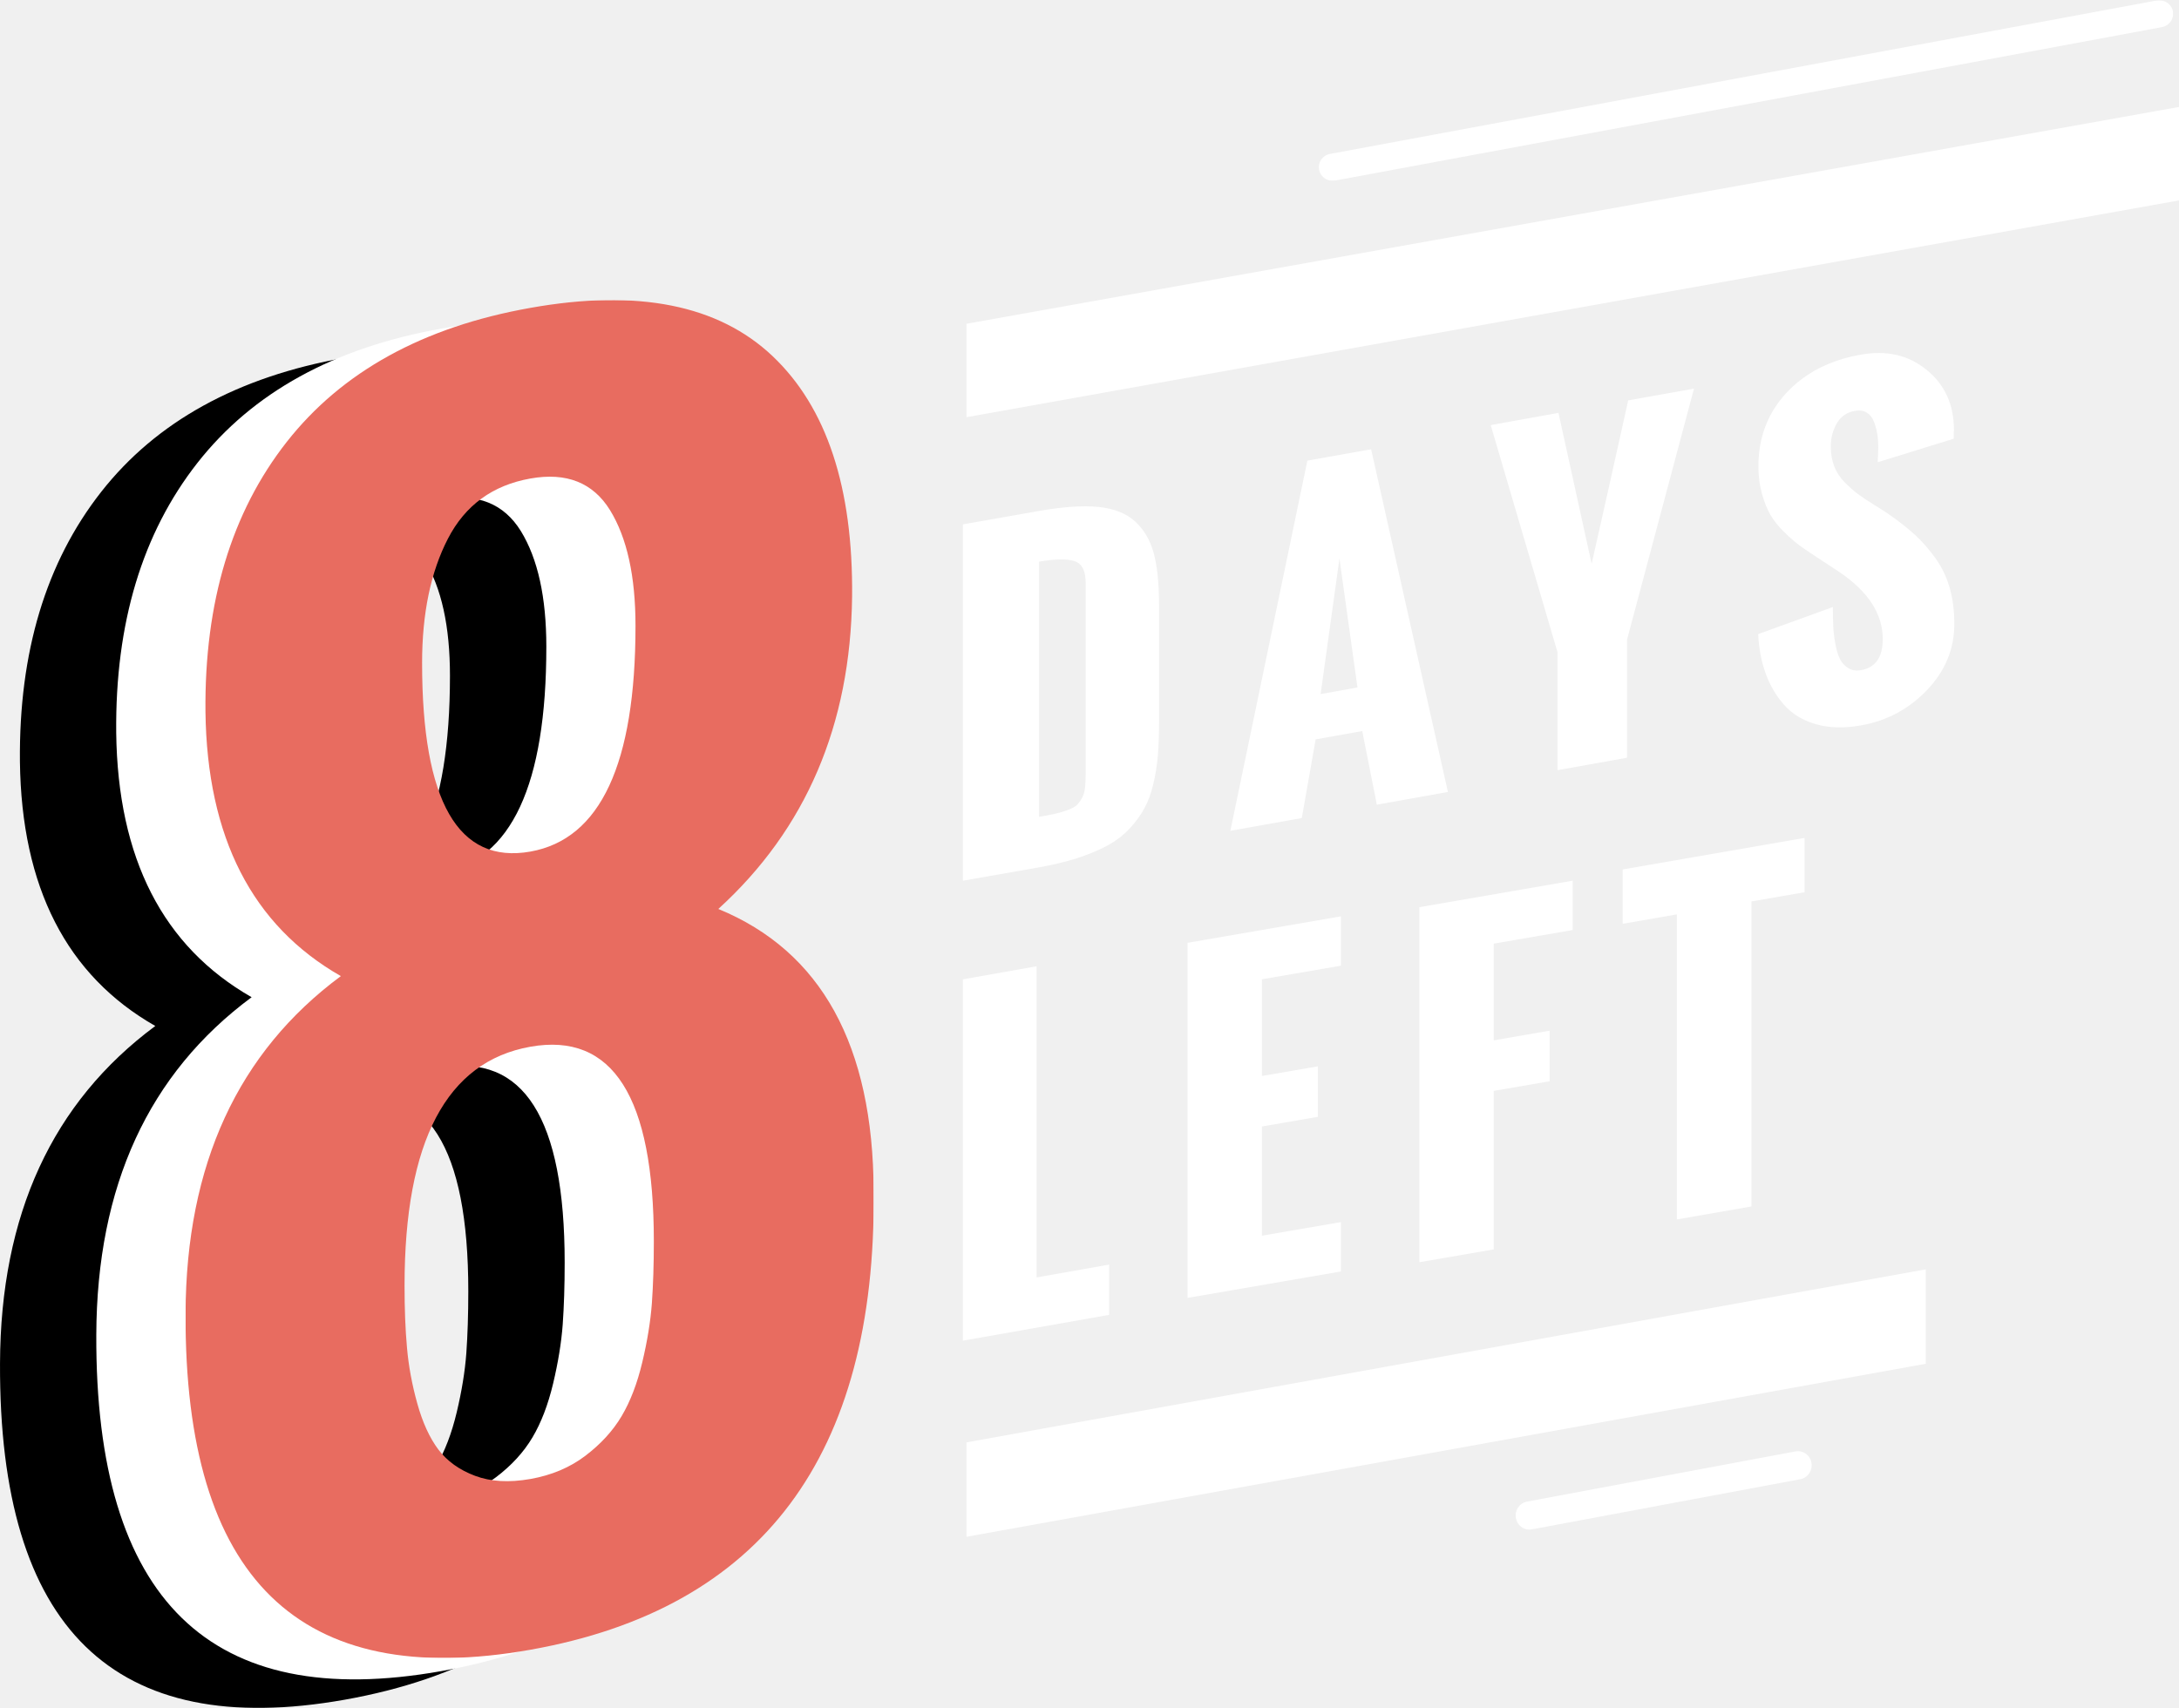
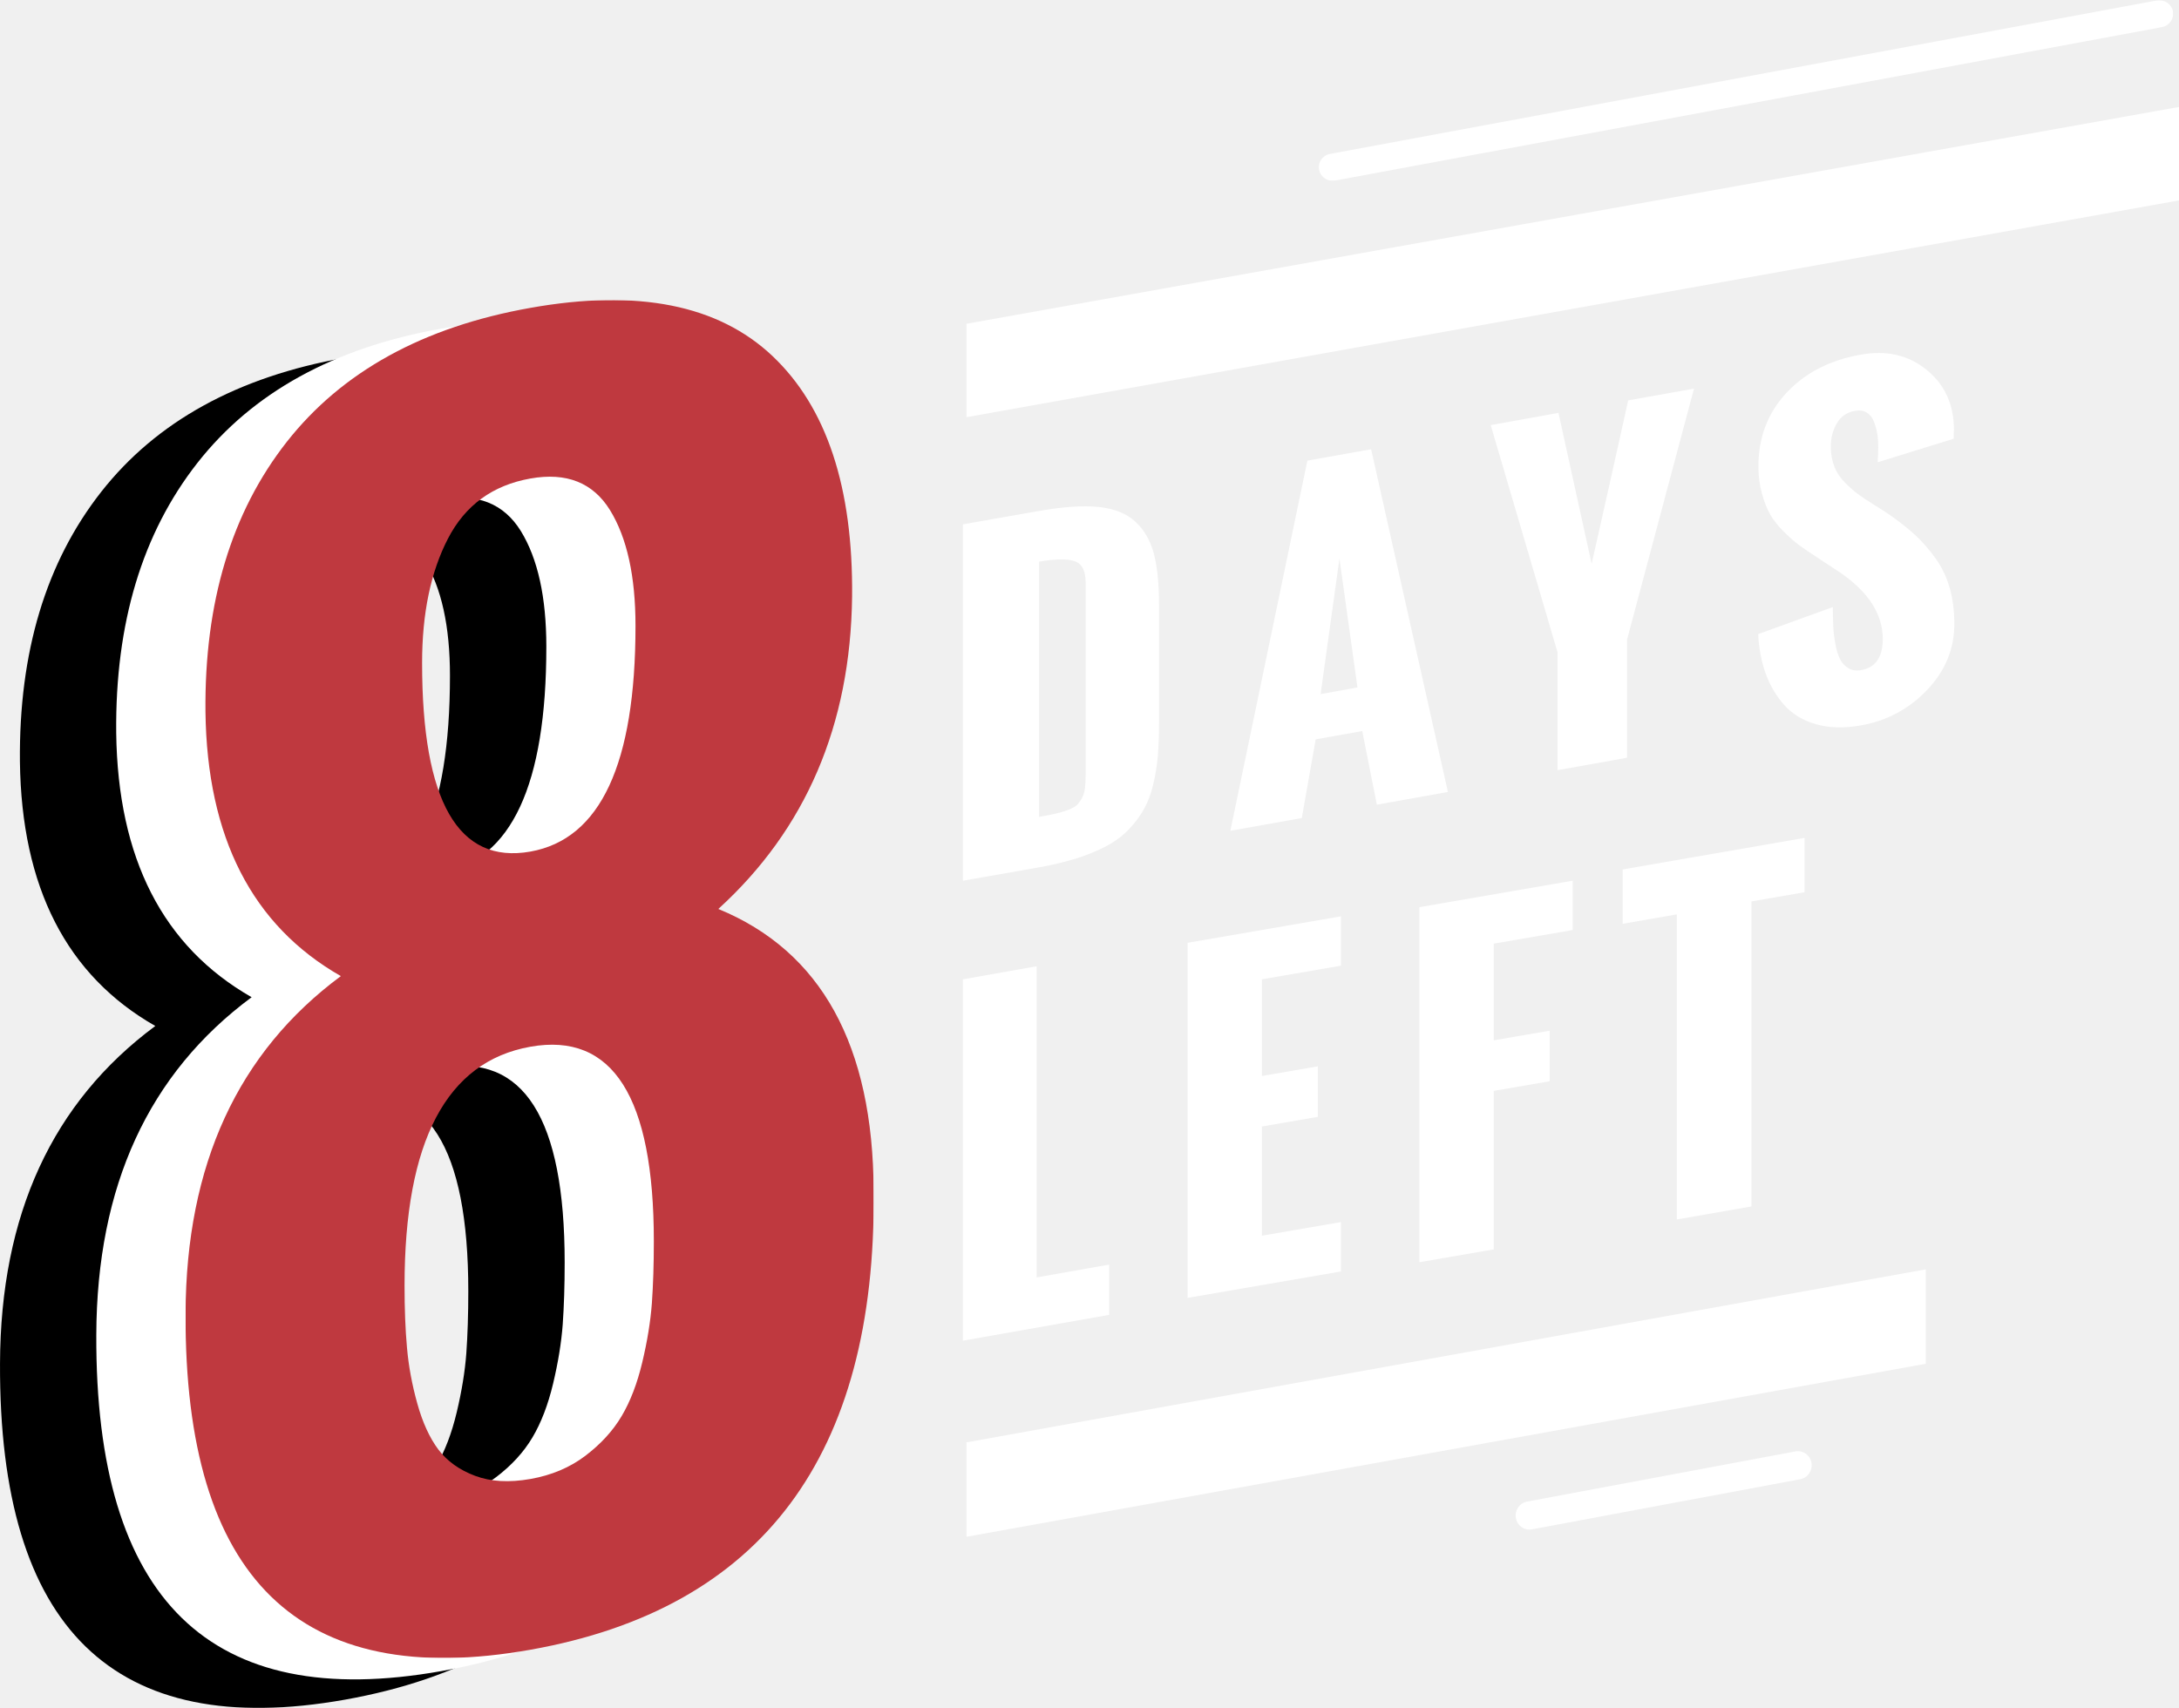
<svg xmlns="http://www.w3.org/2000/svg" xmlns:xlink="http://www.w3.org/1999/xlink" width="611px" height="479px" viewBox="0 0 611 479" version="1.1">
  <defs>
    <polygon id="path-1" points="0.8 0.082 240.366 0.082 240.366 50.694 0.8 50.694" />
    <polygon id="path-3" points="0.002 0.161 192.962 0.161 192.962 381 0.002 381" />
    <polygon id="path-5" points="0.028 0.161 192.986 0.161 192.986 380.995 0.028 380.995" />
  </defs>
  <g id="Page-2" stroke="none" stroke-width="1" fill="none" fill-rule="evenodd">
    <g id="Desktop-Copy-2" transform="translate(-210, -139)">
      <g id="Group" transform="translate(210, 139)">
        <g id="Group-33" transform="translate(270, 0)">
          <path d="M21.359,229.092 C23.314,228.755 24.874,228.458 25.997,228.193 C27.131,227.937 28.264,227.6 29.387,227.181 C30.521,226.752 31.353,226.323 31.883,225.853 C32.403,225.353 32.892,224.699 33.349,223.892 C33.797,223.075 34.098,222.135 34.223,221.082 C34.358,220.04 34.42,218.763 34.42,217.251 L34.42,163.434 C34.42,160.135 33.433,158.132 31.436,157.428 C29.429,156.682 26.07,156.723 21.359,157.519 L21.359,229.092 Z M0,247 L0,147.058 L21.255,143.319 C28.046,142.124 33.62,141.736 38.008,142.175 C42.407,142.625 45.839,143.994 48.355,146.302 C50.861,148.632 52.598,151.645 53.555,155.313 C54.522,159.011 55,163.812 55,169.778 L55,202.53 C55,206.096 54.886,209.212 54.667,211.888 C54.438,214.595 54.022,217.251 53.388,219.897 C52.775,222.553 51.912,224.842 50.84,226.783 C49.769,228.744 48.386,230.614 46.691,232.432 C44.996,234.24 42.948,235.803 40.566,237.121 C38.164,238.408 35.367,239.594 32.133,240.656 C28.919,241.678 25.207,242.577 21.027,243.312 L0,247 Z" id="Fill-8" fill="#FFFFFF" />
          <path d="M100.309,194.667 L110.64,192.807 L105.587,156.63 L100.309,194.667 Z M75,233 L96.592,129.198 L114.469,126 L136,222.109 L116.072,225.675 L111.978,205.027 L98.92,207.356 L95.03,229.424 L75,233 Z" id="Fill-10" fill="#FFFFFF" />
          <path d="M166.725,216 L166.725,182.899 L148,119.225 L167,115.796 L176.301,158.14 C177.453,153.124 179.174,145.458 181.456,135.213 C183.749,124.947 185.45,117.311 186.55,112.296 L205,109 L186.224,179.409 L186.224,212.51 L166.725,216 Z" id="Fill-12" fill="#FFFFFF" />
          <path d="M223,177.842 L243.934,170.257 C243.934,172.278 243.976,174.054 244.049,175.616 C244.122,177.158 244.31,178.812 244.643,180.578 C244.956,182.344 245.394,183.763 245.947,184.855 C246.489,185.927 247.261,186.774 248.263,187.377 C249.274,188 250.453,188.194 251.819,187.959 C255.887,187.244 257.932,184.345 257.932,179.24 C257.932,172.227 253.916,165.979 245.853,160.487 L239.449,156.281 C237.415,154.964 235.798,153.851 234.578,152.953 C233.357,152.075 231.939,150.819 230.291,149.206 C228.653,147.603 227.37,146.011 226.442,144.418 C225.514,142.826 224.721,140.835 224.064,138.497 C223.396,136.118 223.063,133.546 223.063,130.769 C223.063,122.673 225.691,115.813 230.948,110.157 C236.205,104.532 243.173,100.969 251.872,99.448 C259.079,98.172 265.233,99.622 270.292,103.777 C275.361,107.901 277.896,113.526 277.896,120.632 L277.833,121.367 L277.833,123.041 L256.513,129.636 C256.513,129.227 256.544,128.584 256.607,127.717 C256.659,126.839 256.68,126.124 256.68,125.562 C256.68,124.235 256.597,122.969 256.409,121.785 C256.221,120.591 255.898,119.427 255.47,118.284 C255.032,117.14 254.364,116.293 253.457,115.721 C252.55,115.149 251.454,115.007 250.161,115.221 C247.908,115.609 246.197,116.773 245.06,118.712 C243.934,120.662 243.36,122.806 243.36,125.175 C243.36,127.237 243.684,129.136 244.351,130.84 C245.008,132.535 246.02,134.036 247.366,135.383 C248.711,136.71 249.942,137.813 251.068,138.63 C252.205,139.477 253.718,140.488 255.616,141.652 C257.504,142.815 258.85,143.683 259.642,144.245 C262.542,146.246 264.993,148.195 267.006,150.043 C269.009,151.891 270.897,154.035 272.68,156.516 C274.464,158.986 275.799,161.732 276.675,164.815 C277.562,167.868 278,171.257 278,174.994 C278,181.997 275.455,188.173 270.354,193.523 C265.254,198.862 259.058,202.18 251.757,203.456 C247.032,204.283 242.828,204.17 239.167,203.098 C235.496,202.037 232.544,200.24 230.291,197.708 C228.048,195.176 226.306,192.246 225.107,188.898 C223.897,185.57 223.198,181.884 223,177.842" id="Fill-14" fill="#FFFFFF" />
          <polygon id="Fill-16" fill="#FFFFFF" points="0 376 0 274.667 20.678 271 20.678 358.267 41 354.673 41 368.76" />
          <polygon id="Fill-18" fill="#FFFFFF" points="63 364 63 264.42 106 257 106 270.832 83.847 274.648 83.847 301.772 99.532 299.065 99.532 313.223 83.847 315.93 83.847 346.565 106 342.749 106 356.591" />
          <polygon id="Fill-20" fill="#FFFFFF" points="128 354 128 254.43 171 247 171 260.832 148.852 264.648 148.852 291.772 164.531 289.065 164.531 303.243 148.852 305.94 148.852 350.397" />
          <polygon id="Fill-22" fill="#FFFFFF" points="200.188 342 200.188 256.445 185 259.082 185 243.848 236 235 236 250.234 221.119 252.809 221.119 338.354" />
          <polygon id="Fill-24" fill="#FFFFFF" points="341 56.203 1 117 1 90.807 341 30" />
          <polygon id="Fill-26" fill="#FFFFFF" points="270 382.477 1 431 1 404.533 270 356" />
          <g id="Group-30" transform="translate(99, 0)">
            <mask id="mask-2" fill="white">
              <use xlink:href="#path-1" />
            </mask>
            <g id="Clip-29" />
            <path d="M4.634,50.694 C2.823,50.694 1.217,49.419 0.867,47.593 C0.476,45.543 1.845,43.554 3.934,43.177 L235.822,0.122 C237.932,-0.173 239.888,1.112 240.299,3.172 C240.691,5.222 239.311,7.211 237.232,7.599 L5.334,50.643 C5.098,50.684 4.861,50.694 4.634,50.694" id="Fill-28" fill="#FFFFFF" mask="url(#mask-2)" />
          </g>
          <path d="M158.836,429 C157.011,429 155.393,427.651 155.063,425.738 C154.682,423.602 156.063,421.531 158.156,421.148 L233.474,407.059 C235.566,406.687 237.566,408.101 237.937,410.236 C238.318,412.404 236.927,414.454 234.845,414.847 L159.516,428.926 C159.289,428.968 159.052,429 158.836,429" id="Fill-31" fill="#FFFFFF" />
        </g>
        <g id="Group-9" transform="translate(0, 84)">
          <g id="Group-3" transform="translate(0, 14)">
            <mask id="mask-4" fill="white">
              <use xlink:href="#path-3" />
            </mask>
            <g id="Clip-2" />
            <path d="M96.703,154.821 C116.342,151.32 126.171,130.226 126.171,91.509 C126.171,77.626 123.781,66.824 119.032,59.093 C114.263,51.372 106.823,48.391 96.703,50.211 C86.12,52.092 78.419,57.703 73.58,67.055 C68.75,76.416 66.331,88.038 66.331,101.931 C66.331,140.808 76.451,158.411 96.703,154.821 M81.18,329.903 C85.568,331.563 90.729,331.853 96.703,330.813 C102.647,329.733 107.787,327.582 112.105,324.292 C116.422,321.011 119.816,317.31 122.275,313.18 C124.725,309.059 126.653,304.018 128.069,298.077 C129.484,292.136 130.378,286.635 130.76,281.534 C131.121,276.433 131.312,270.642 131.312,264.141 C131.312,223.653 119.775,205.46 96.703,209.581 C73.168,213.751 61.411,236.085 61.411,276.563 C61.411,283.074 61.632,288.875 62.094,293.966 C62.535,299.057 63.489,304.268 64.985,309.629 C66.471,314.98 68.449,319.271 70.899,322.531 C73.359,325.802 76.783,328.262 81.18,329.903 M96.703,378.692 C31.932,390.194 -0.297,358.768 0.004,284.384 C0.155,242.677 14.663,211.161 43.549,189.747 C18.679,175.564 6.028,150.86 5.586,115.603 C5.285,84.938 12.876,59.713 28.358,39.97 C43.84,20.236 66.622,7.674 96.703,2.333 C126.763,-3.008 149.394,1.503 164.585,15.865 C179.766,30.238 187.216,52.722 186.905,83.367 C186.463,119.354 173.953,148.559 149.394,170.944 C178.28,182.796 192.789,209.171 192.949,250.078 C193.692,324.262 161.603,367.149 96.703,378.692" id="Fill-1" fill="#000000" mask="url(#mask-4)" />
          </g>
          <path d="M123.721,160.736 C143.364,157.234 153.195,136.111 153.195,97.378 C153.195,83.5 150.805,72.693 146.055,64.949 C141.285,57.234 133.843,54.262 123.721,56.063 C113.136,57.944 105.433,63.568 100.593,72.923 C95.763,82.289 93.342,93.916 93.342,107.804 C93.342,146.708 103.465,164.328 123.721,160.736 M108.195,335.892 C112.584,337.533 117.745,337.843 123.721,336.782 C129.666,335.722 134.808,333.56 139.126,330.268 C143.444,326.986 146.838,323.294 149.299,319.142 C151.749,315.019 153.677,309.976 155.093,304.043 C156.509,298.099 157.403,292.586 157.785,287.493 C158.146,282.4 158.337,276.606 158.337,270.102 C158.337,229.588 146.798,211.397 123.721,215.499 C100.181,219.692 88.422,242.015 88.422,282.53 C88.422,289.034 88.643,294.827 89.104,299.92 C89.546,305.013 90.5,310.246 91.997,315.6 C93.483,320.943 95.461,325.255 97.912,328.517 C100.372,331.779 103.797,334.231 108.195,335.892 M123.721,384.681 C58.937,396.208 26.701,364.759 27.002,290.354 C27.153,248.629 41.664,217.08 70.556,195.677 C45.681,181.469 33.028,156.754 32.586,121.503 C32.284,90.804 39.876,65.569 55.362,45.817 C70.847,26.085 93.634,13.528 123.721,8.174 C153.788,2.831 176.423,7.334 191.618,21.703 C206.802,36.091 214.253,58.595 213.942,89.243 C213.5,125.235 200.987,154.462 176.423,176.846 C205.315,188.723 219.827,215.109 219.987,256.024 C220.731,330.238 188.635,373.134 123.721,384.681" id="Fill-4" fill="#FFFFFF" />
          <g id="Group-8" transform="translate(52, 0)">
            <mask id="mask-6" fill="white">
              <use xlink:href="#path-5" />
            </mask>
            <g id="Clip-7" />
-             <path d="M96.729,154.833 C116.368,151.332 126.197,130.218 126.197,91.501 C126.197,77.619 123.808,66.817 119.059,59.085 C114.289,51.364 106.85,48.403 96.729,50.204 C86.146,52.084 78.445,57.705 73.606,67.067 C68.777,76.408 66.357,88.041 66.357,101.923 C66.357,140.8 76.477,158.423 96.729,154.833 M81.206,329.905 C85.594,331.555 90.755,331.845 96.729,330.795 C102.673,329.745 107.813,327.574 112.131,324.294 C116.448,321.003 119.842,317.323 122.302,313.172 C124.751,309.041 126.679,304.02 128.095,298.069 C129.511,292.148 130.404,286.617 130.786,281.536 C131.147,276.435 131.338,270.644 131.338,264.143 C131.338,223.655 119.802,205.462 96.729,209.563 C73.194,213.744 61.437,236.068 61.437,276.575 C61.437,283.076 61.658,288.867 62.12,293.948 C62.562,299.049 63.515,304.27 65.011,309.631 C66.497,314.972 68.475,319.273 70.925,322.543 C73.385,325.794 76.809,328.255 81.206,329.905 M96.729,378.684 C31.959,390.186 -0.271,358.76 0.03,284.376 C0.181,242.679 14.689,211.153 43.575,189.759 C18.705,175.557 6.054,150.852 5.613,115.596 C5.311,84.93 12.902,59.705 28.384,39.962 C43.866,20.238 66.648,7.676 96.729,2.345 C126.79,-3.016 149.421,1.485 164.612,15.857 C179.793,30.23 187.243,52.724 186.931,83.37 C186.49,119.346 173.979,148.552 149.421,170.926 C178.307,182.798 192.815,209.183 192.976,250.07 C193.719,324.274 161.63,367.142 96.729,378.684" id="Fill-6" fill="#E86C60" mask="url(#mask-6)" />
+             <path d="M96.729,154.833 C116.368,151.332 126.197,130.218 126.197,91.501 C126.197,77.619 123.808,66.817 119.059,59.085 C114.289,51.364 106.85,48.403 96.729,50.204 C86.146,52.084 78.445,57.705 73.606,67.067 C68.777,76.408 66.357,88.041 66.357,101.923 C66.357,140.8 76.477,158.423 96.729,154.833 M81.206,329.905 C85.594,331.555 90.755,331.845 96.729,330.795 C102.673,329.745 107.813,327.574 112.131,324.294 C116.448,321.003 119.842,317.323 122.302,313.172 C124.751,309.041 126.679,304.02 128.095,298.069 C129.511,292.148 130.404,286.617 130.786,281.536 C131.147,276.435 131.338,270.644 131.338,264.143 C131.338,223.655 119.802,205.462 96.729,209.563 C73.194,213.744 61.437,236.068 61.437,276.575 C61.437,283.076 61.658,288.867 62.12,293.948 C62.562,299.049 63.515,304.27 65.011,309.631 C66.497,314.972 68.475,319.273 70.925,322.543 C73.385,325.794 76.809,328.255 81.206,329.905 M96.729,378.684 C31.959,390.186 -0.271,358.76 0.03,284.376 C0.181,242.679 14.689,211.153 43.575,189.759 C18.705,175.557 6.054,150.852 5.613,115.596 C5.311,84.93 12.902,59.705 28.384,39.962 C43.866,20.238 66.648,7.676 96.729,2.345 C126.79,-3.016 149.421,1.485 164.612,15.857 C179.793,30.23 187.243,52.724 186.931,83.37 C186.49,119.346 173.979,148.552 149.421,170.926 C178.307,182.798 192.815,209.183 192.976,250.07 C193.719,324.274 161.63,367.142 96.729,378.684" id="Fill-6" fill="#BF393F" mask="url(#mask-6)" />
          </g>
        </g>
      </g>
    </g>
  </g>
</svg>
